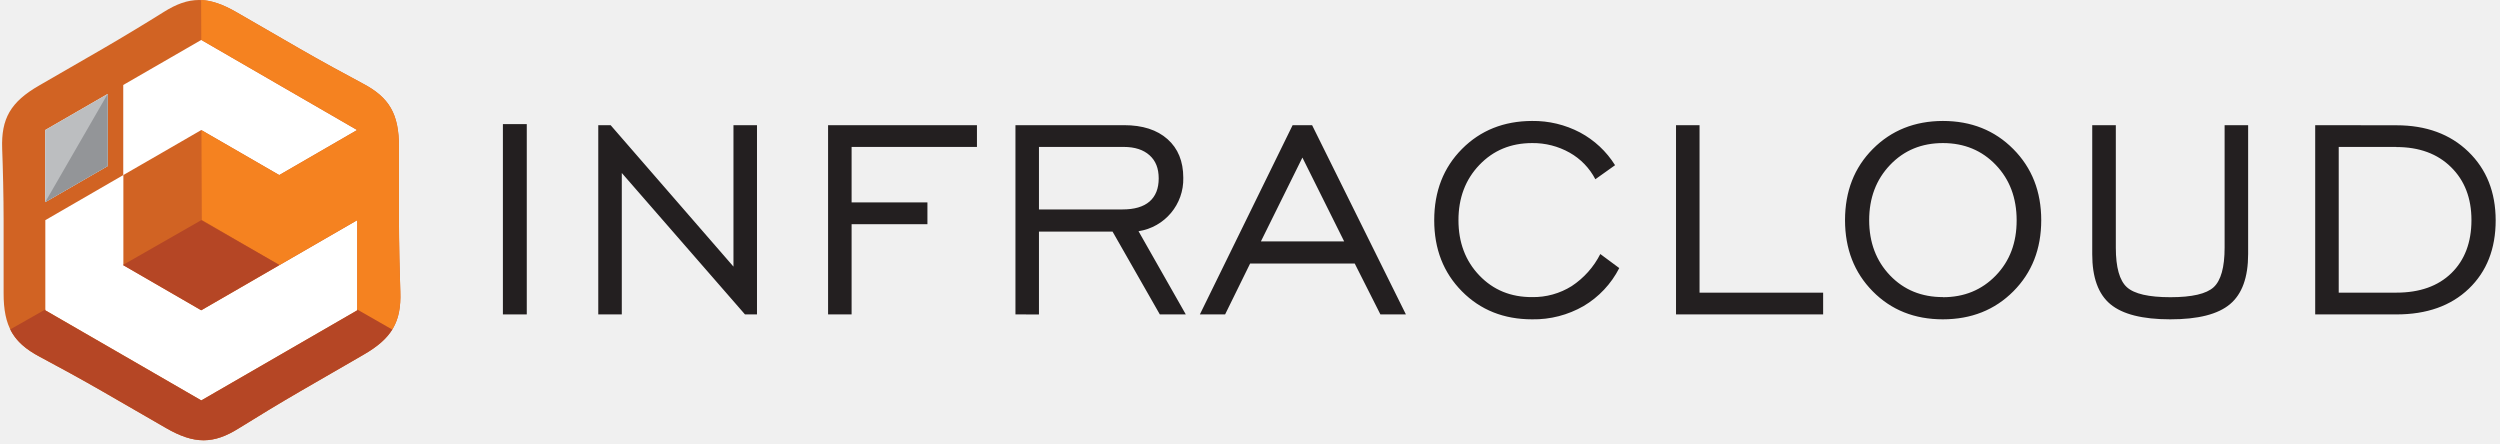
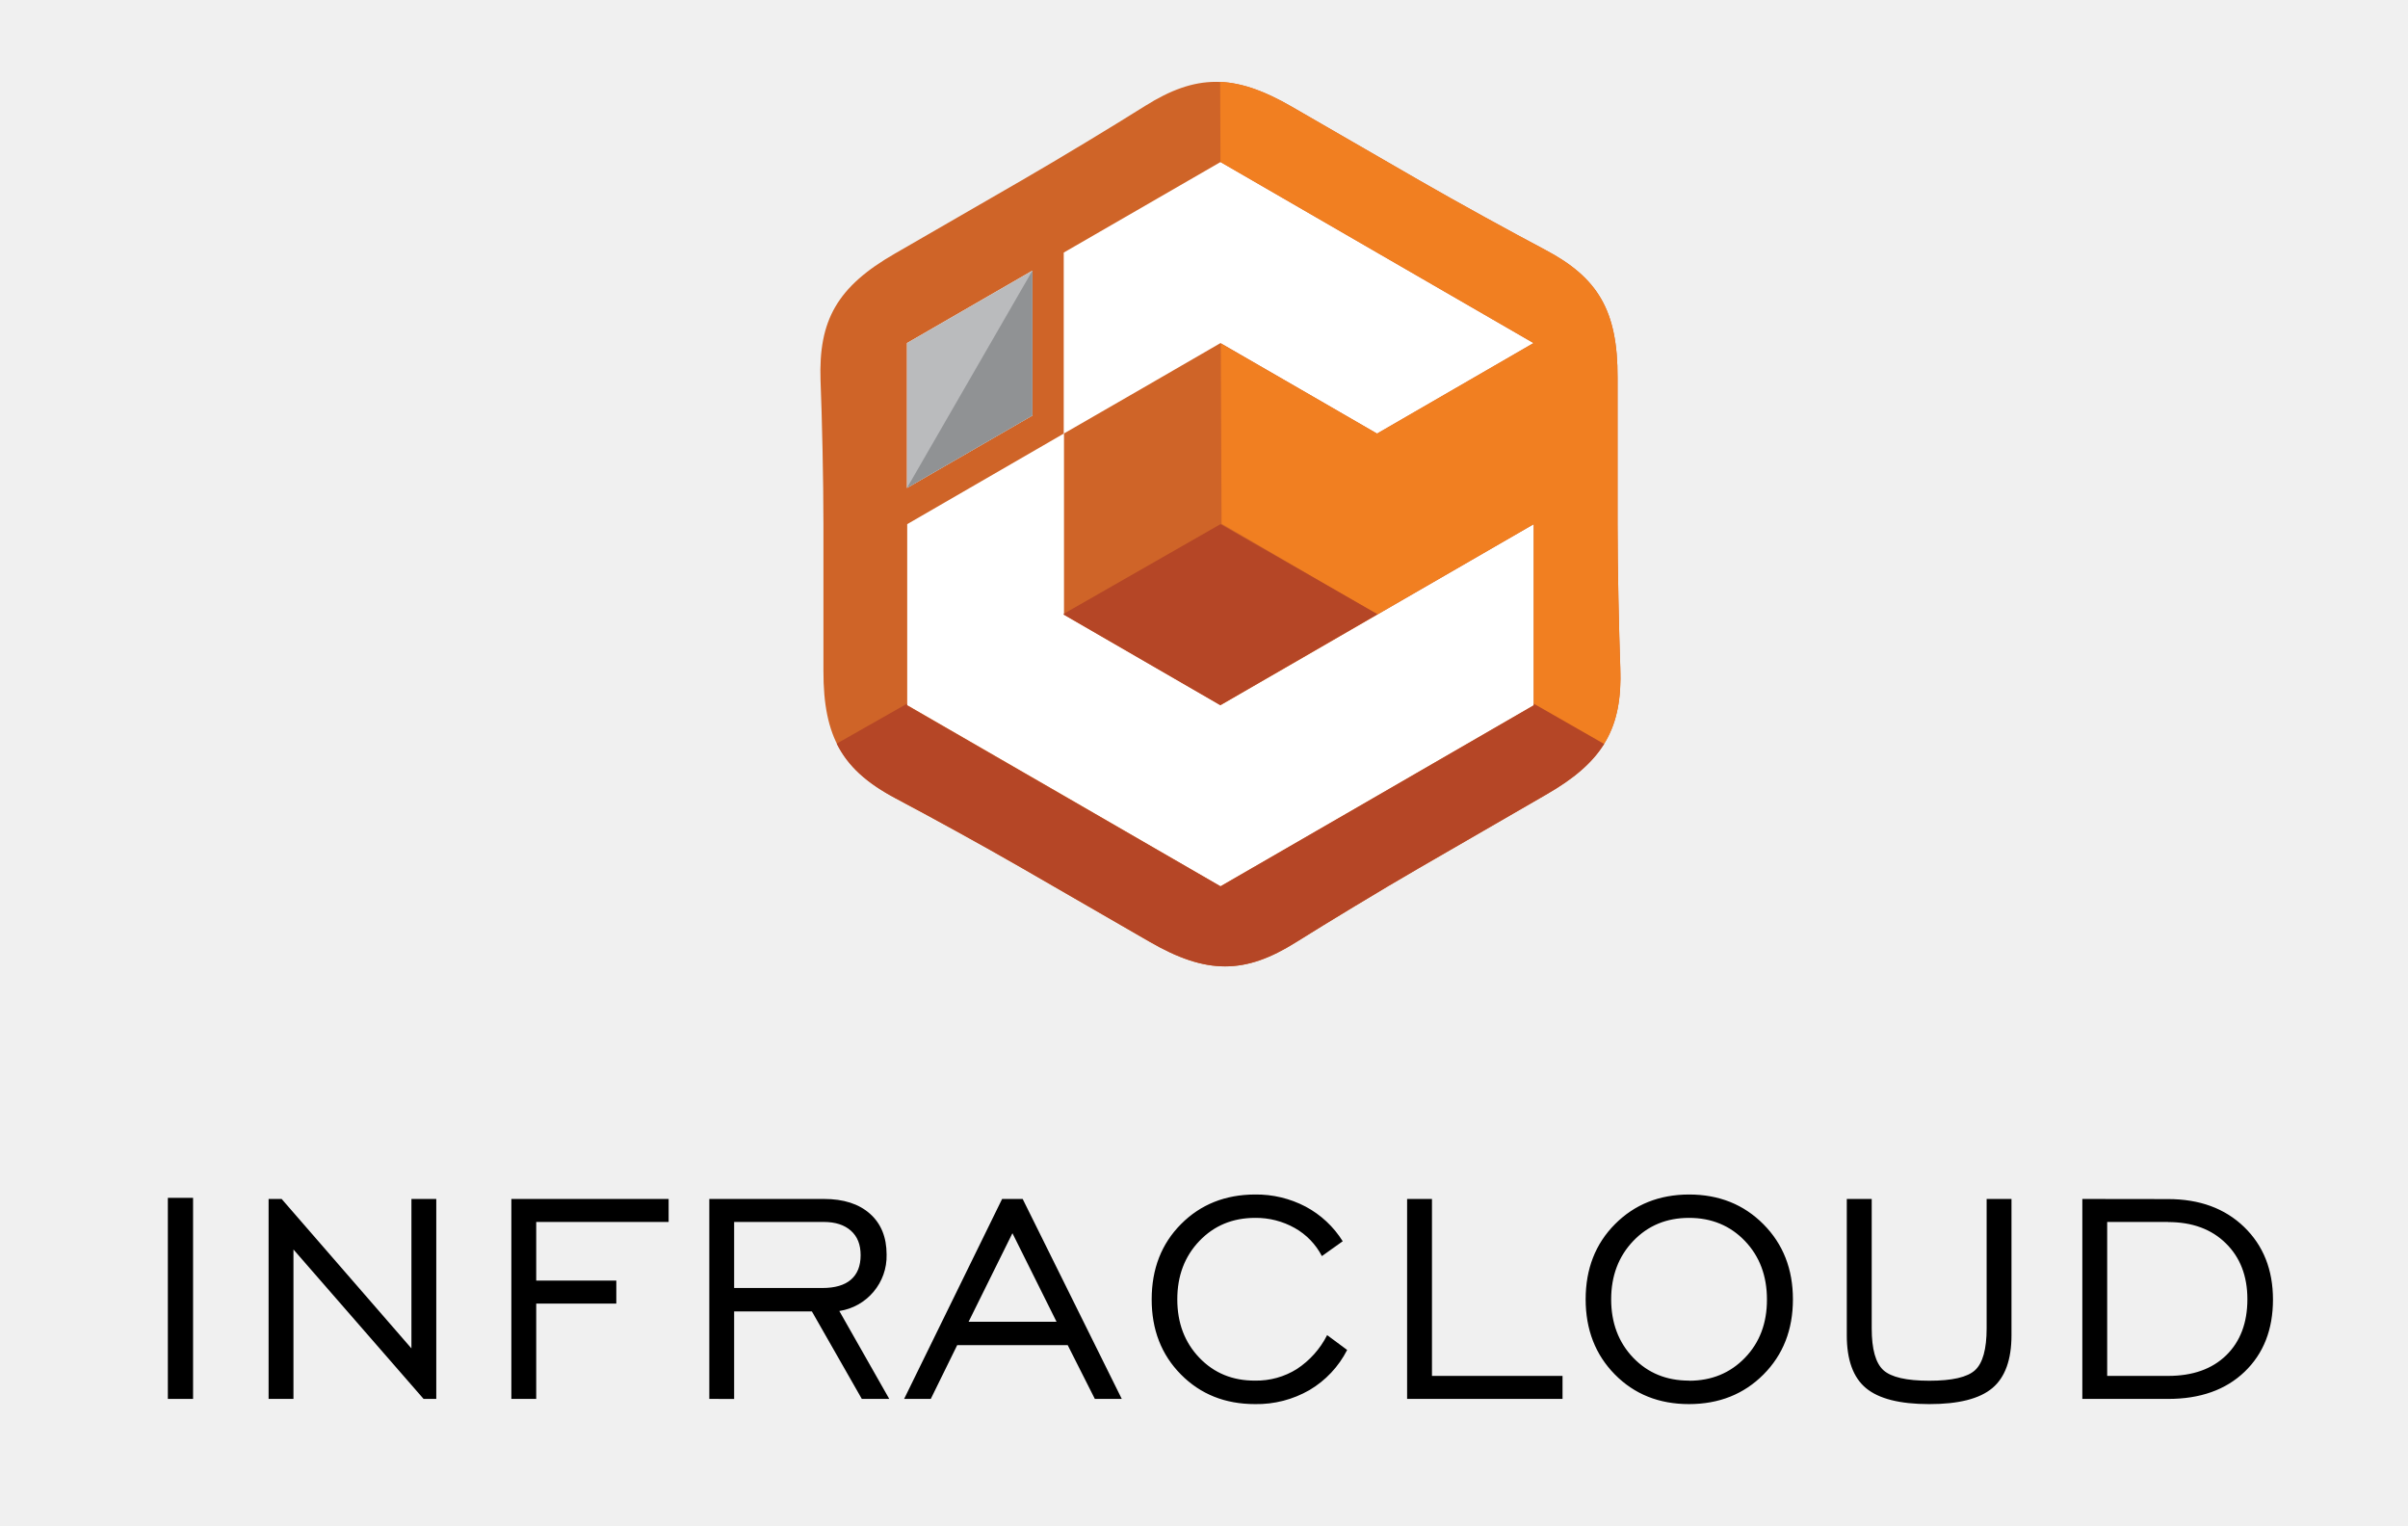
- <svg xmlns="http://www.w3.org/2000/svg" width="231" height="41" fill="none" viewBox="0 0 231 41">
-   <path fill="#fff" fill-rule="evenodd" d="M18.6.826l8.45 4.88 8.45 4.878v19.514l-8.45 4.878-8.45 4.88-8.45-4.88-8.45-4.878V10.584l8.45-4.878L18.6.826z" clip-rule="evenodd" />
-   <path fill="#D16323" fill-rule="evenodd" d="M21.898 1.154l5.834 3.37c1.774 1.022 4.314 2.414 5.8 3.2 2.42 1.276 3.344 2.788 3.332 5.876v6.738c0 2.048.066 4.942.126 6.618.1 2.742-.742 4.294-3.424 5.83l-5.834 3.374c-1.774 1.024-4.248 2.528-5.67 3.418-2.324 1.456-4.09 1.504-6.76-.05L9.466 36.16c-1.774-1.024-4.314-2.416-5.8-3.2-2.42-1.286-3.342-2.79-3.332-5.882v-6.736c0-2.05-.066-4.942-.134-6.62-.092-2.742.75-4.294 3.432-5.83l5.834-3.368c1.774-1.026 4.248-2.524 5.67-3.42 2.326-1.456 4.09-1.504 6.762.05zM18.6 3.688l-7.212 4.164v8.326L15 14.096l3.6-2.082 3.6 2.082 3.6 2.082 7.2-4.164-7.2-4.162-7.2-4.164zM4.178 18.676l5.768-3.33V8.684l-5.768 3.33v6.662zm7.21-2.498l-7.2 4.164v8.326l7.21 4.162L18.6 37l7.21-4.164 7.2-4.162v-8.332l-7.2 4.162-3.6 2.082-3.61 2.082-3.6-2.082-3.6-2.082v-8.326h-.012z" clip-rule="evenodd" />
-   <path fill="#F58220" fill-rule="evenodd" d="M21.898 1.154l5.834 3.368c1.774 1.024 4.314 2.416 5.8 3.2 2.42 1.278 3.344 2.79 3.332 5.878v6.738c0 2.048.066 4.942.126 6.618.054 1.476-.166 2.6-.8 3.576l-3.2-1.858h.018v-8.332l-7.2 4.154-7.16-4.172-.034-8.29 3.586 2.062 3.6 2.082 7.2-4.164-7.2-4.162-7.2-4.164L18.584 0c1.016.048 2.06.426 3.314 1.154z" clip-rule="evenodd" />
-   <path fill="#B54625" fill-rule="evenodd" d="M36.254 30.44c-.538.874-1.4 1.614-2.688 2.35l-5.834 3.37c-1.774 1.024-4.248 2.528-5.67 3.418-2.324 1.456-4.09 1.504-6.76-.05L9.466 36.16c-1.774-1.024-4.314-2.416-5.8-3.2-1.324-.702-2.2-1.47-2.722-2.524L4.178 28.6v.078l7.21 4.162L18.6 37l7.21-4.164 7.2-4.162V28.6l3.234 1.85.01-.01zM18.6 20.342l-7.212 4.124v.038l3.6 2.082 3.6 2.082 3.6-2.082 3.6-2.082.034-.02-7.222-4.142z" clip-rule="evenodd" />
-   <path fill="#BCBEC0" fill-rule="evenodd" d="M4.178 18.676l5.768-3.33V8.684l-5.768 3.33v6.662z" clip-rule="evenodd" />
-   <path fill="#939598" fill-rule="evenodd" d="M4.178 18.676l5.768-3.33V8.684l-5.768 9.992z" clip-rule="evenodd" />
-   <path fill="#231F20" d="M46.468 11.468H48.674V29.052H46.468z" />
-   <path fill="#231F20" fill-rule="evenodd" d="M55.28 29.052V11.566h1.142l11.35 13.068V11.566h2.174v17.486h-1.11L57.454 15.984v13.068H55.28zM76.514 29.052V11.566H90.27v2.01H78.688v5.126h7.006v2.012h-7.006v8.338h-2.174zM96 19.352h7.722c1.098 0 1.932-.244 2.494-.73.562-.486.848-1.2.848-2.136 0-.936-.28-1.634-.848-2.142s-1.358-.768-2.386-.768H96v5.776zm-2.172 9.7V11.566h10.036c1.708 0 3.047.43 4.016 1.292.969.861 1.455 2.05 1.456 3.568.061 2.453-1.711 4.568-4.136 4.938l4.368 7.688h-2.4L102.8 21.4H96v7.656l-2.172-.004zM116.508 22.304h7.692l-3.858-7.744-3.834 7.744zm-5.64 6.748l8.57-17.486h1.8l8.668 17.486h-2.356l-2.374-4.704h-9.664l-2.312 4.704h-2.332zM147.868 23.472l1.752 1.298c-.744 1.46-1.888 2.677-3.298 3.51-1.444.83-3.086 1.255-4.752 1.226-2.619 0-4.782-.863-6.49-2.59-1.708-1.727-2.561-3.917-2.558-6.57 0-2.667.855-4.86 2.564-6.58 1.709-1.72 3.869-2.583 6.478-2.59 1.54-.02 3.06.345 4.424 1.06 1.328.708 2.446 1.752 3.244 3.028l-1.822 1.298c-.535-1.032-1.361-1.886-2.374-2.456-1.057-.595-2.253-.9-3.466-.886-1.964 0-3.59.674-4.878 2.022-1.288 1.348-1.931 3.05-1.93 5.104 0 2.06.643 3.762 1.93 5.106 1.287 1.344 2.913 2.01 4.878 2 1.291.022 2.56-.33 3.654-1.016 1.125-.74 2.037-1.762 2.644-2.964zM154.864 29.052V11.566h2.174v15.476h11.42v2.01h-13.594zM179.526 27.462c1.963 0 3.59-.667 4.882-2 1.292-1.333 1.935-3.035 1.93-5.106 0-2.064-.642-3.774-1.924-5.114-1.282-1.34-2.914-2.022-4.888-2.022-1.974 0-3.6.676-4.884 2.022-1.284 1.346-1.93 3.05-1.93 5.104 0 2.054.644 3.764 1.93 5.106s2.92 2 4.884 2v.01zm0 2.044c-2.623 0-4.785-.863-6.488-2.59-1.703-1.727-2.555-3.917-2.558-6.57 0-2.667.856-4.86 2.568-6.58 1.712-1.72 3.869-2.583 6.472-2.59 2.619 0 4.789.867 6.51 2.6s2.581 3.923 2.58 6.57c0 2.656-.858 4.846-2.574 6.57-1.716 1.724-3.888 2.587-6.516 2.59h.006zM195.502 11.566v11.322c0 1.812.341 3.029 1.022 3.65.682.616 2.018.924 4.018.924s3.33-.308 4-.924c.67-.616 1.012-1.838 1.012-3.65V11.566h2.174v11.906c0 2.152-.558 3.697-1.676 4.634-1.117.937-2.959 1.404-5.526 1.4-2.564 0-4.406-.467-5.528-1.4-1.121-.933-1.68-2.478-1.676-4.634V11.566h2.18zM221.424 13.576h-5.326V27.04h5.326c2.152 0 3.85-.6 5.082-1.8 1.232-1.2 1.856-2.844 1.856-4.904 0-2.028-.63-3.66-1.888-4.894-1.254-1.238-2.942-1.856-5.05-1.856v-.01zm0-2c2.752 0 4.968.813 6.65 2.438 1.681 1.625 2.523 3.74 2.526 6.344 0 2.628-.828 4.735-2.482 6.32-1.655 1.585-3.886 2.377-6.694 2.374h-7.5V11.566l7.5.01z" clip-rule="evenodd" />
+ <svg xmlns="http://www.w3.org/2000/svg" id="Layer_1" viewBox="0 0 1121 710">
+   <defs>
+     <style>.cls-1{fill:#cf6428;}.cls-1,.cls-2,.cls-3,.cls-4,.cls-5,.cls-6,.cls-7,.cls-8{stroke-width:0px;}.cls-1,.cls-2,.cls-3,.cls-4,.cls-5,.cls-6,.cls-8{fill-rule:evenodd;}.cls-2{fill:#fff;}.cls-3{fill:#f17f21;}.cls-4{fill:#b54626;}.cls-5{fill:#909294;}.cls-6{fill:#babbbd;}</style>
+   </defs>
+   <path class="cls-2" d="m568.188,46.458l85.514,49.385,85.514,49.365v197.481l-85.514,49.365-85.514,49.386-85.514-49.386-85.514-49.365v-197.481l85.514-49.365,85.514-49.385Z" />
+   <path class="cls-1" d="m601.563,49.777l59.04,34.104c17.953,10.343,43.658,24.43,58.696,32.384,24.49,12.913,33.841,28.214,33.72,59.465v68.188c0,20.726.668,50.013,1.275,66.974,1.012,27.749-7.509,43.455-34.651,58.999l-59.04,34.145c-17.953,10.363-42.99,25.583-57.38,34.59-23.519,14.735-41.391,15.22-68.411-.506l-59.06-34.084c-17.953-10.363-43.658-24.45-58.696-32.384-24.49-13.014-33.821-28.235-33.72-59.526v-68.168c0-20.746-.668-50.013-1.356-66.994-.931-27.749,7.59-43.455,34.732-58.999l59.04-34.084c17.953-10.383,42.99-25.543,57.38-34.61,23.539-14.735,41.391-15.22,68.431.506Zm-33.376,25.644l-72.985,42.14v84.259l36.553-21.07,36.432-21.07,36.432,21.07,36.432,21.07,72.864-42.14-72.864-42.119-72.864-42.14Zm-145.95,151.678l58.372-33.7v-67.419l-58.372,33.7v67.419Zm72.965-25.28l-72.864,42.14v84.259l72.965,42.119,72.884,42.2,72.965-42.14,72.864-42.119v-84.32l-72.864,42.119-36.432,21.07-36.533,21.07-36.432-21.07-36.432-21.07v-84.259s-.121,0-.121 0Z" />
+   <path class="cls-3" d="m601.563,49.777l59.04,34.084c17.953,10.363,43.658,24.45,58.696,32.384,24.49,12.933,33.841,28.235,33.72,59.485v68.188c0,20.726.668,50.013,1.275,66.974.546,14.937-1.68,26.312-8.096,36.189l-32.384-18.803h.182v-84.32l-72.864,42.038-72.459-42.221-.344-83.895,36.29,20.867,36.432,21.07,72.864-42.14-72.864-42.119-72.864-42.14-.162-37.322c10.282.486,20.847,4.311,33.538,11.678Z" />
+   <path class="cls-4" d="m746.846,346.151c-5.445,8.845-14.168,16.334-27.202,23.782l-59.04,34.104c-17.953,10.363-42.99,25.583-57.38,34.59-23.519,14.735-41.391,15.22-68.411-.506l-59.06-34.084c-17.953-10.363-43.658-24.45-58.696-32.384-13.399-7.104-22.264-14.876-27.547-25.543l32.728-18.58v.789l72.965,42.119,72.985,42.099,72.965-42.14,72.864-42.119v-.749l32.728,18.722.101-.101Zm-178.658-102.192l-72.985,41.735v.385l36.432,21.07,36.432,21.07,36.432-21.07,36.432-21.07.344-.202-73.086-41.917Z" />
+   <path class="cls-6" d="m422.237,227.1l58.372-33.7v-67.419l-58.372,33.7v67.419Z" />
+   <path class="cls-5" d="m422.237,227.1l58.372-33.7v-67.419s-58.372,101.119-58.372,101.119Z" />
+   <path class="cls-7" d="m78.143,557.527h11.741v93.587h-11.741v-93.587Z" />
+   <path class="cls-8" d="m125.043,651.114v-93.065h6.078l60.408,69.551v-69.551h11.571v93.065h-5.908l-60.578-69.551v69.551h-11.571Zm113.013,0v-93.065h73.213v10.698h-61.642v27.282h37.288v10.708h-37.288v44.377s-11.571,0-11.571-0Zm103.71-51.626h41.099c5.844,0,10.283-1.299,13.274-3.885,2.991-2.587,4.513-6.387,4.513-11.368s-1.49-8.697-4.513-11.4c-3.023-2.704-7.228-4.088-12.699-4.088h-41.673s0,30.741,0,30.741Zm-11.56,51.626v-93.065h53.414c9.09,0,16.217,2.289,21.374,6.876,5.157,4.582,7.744,10.911,7.749,18.99.325,13.056-9.106,24.312-22.013,26.281l23.248,40.918h-12.773l-23.248-40.726h-36.191v40.747s-11.56-.021-11.56-.021Zm120.709-35.915h40.939l-20.533-41.216-20.406,41.216Zm-30.018,35.915l45.612-93.065h9.58l46.133,93.065h-12.539l-12.635-25.036h-51.434l-12.305,25.036h-12.412Zm196.924-29.698l9.325,6.908c-3.96,7.771-10.048,14.248-17.553,18.681-7.685,4.417-16.425,6.679-25.291,6.525-13.939,0-25.451-4.593-34.542-13.785-9.09-9.192-13.63-20.847-13.614-34.967,0-14.194,4.551-25.866,13.646-35.021,9.096-9.154,20.592-13.747,34.478-13.785,8.196-.106,16.286,1.836,23.546,5.642,7.068,3.768,13.018,9.325,17.265,16.116l-9.697,6.908c-2.847-5.493-7.244-10.038-12.635-13.071-5.626-3.167-11.991-4.79-18.447-4.716-10.453,0-19.107,3.587-25.962,10.762-6.855,7.174-10.277,16.233-10.272,27.165,0,10.964,3.422,20.022,10.272,27.175,6.85,7.153,15.504,10.698,25.962,10.645,6.871.117,13.625-1.756,19.448-5.407,5.988-3.938,10.841-9.378,14.072-15.775h0Zm37.235,29.698v-93.065h11.571v82.367h60.78v10.698h-72.351Zm131.258-8.462c10.448,0,19.107-3.55,25.983-10.645,6.876-7.095,10.299-16.153,10.272-27.176,0-10.985-3.417-20.086-10.24-27.218-6.823-7.132-15.509-10.762-26.015-10.762s-19.16,3.598-25.994,10.762c-6.834,7.164-10.272,16.233-10.272,27.165s3.428,20.033,10.272,27.176c6.844,7.142,15.541,10.645,25.994,10.645v.053Zm0,10.879c-13.96,0-25.467-4.593-34.531-13.785-9.064-9.192-13.598-20.847-13.614-34.967,0-14.194,4.556-25.866,13.668-35.021,9.112-9.154,20.592-13.747,34.446-13.785,13.939,0,25.488,4.614,34.648,13.838,9.16,9.223,13.737,20.879,13.731,34.967,0,14.136-4.567,25.792-13.7,34.967-9.133,9.176-20.693,13.769-34.68,13.785h.032Zm85.029-95.482v60.259c0,9.644,1.815,16.121,5.439,19.426,3.63,3.279,10.74,4.918,21.385,4.918s17.723-1.639,21.289-4.918c3.566-3.279,5.386-9.782,5.386-19.426v-60.259h11.571v63.367c0,11.454-2.97,19.676-8.92,24.663-5.945,4.987-15.749,7.472-29.411,7.451-13.646,0-23.45-2.486-29.422-7.451-5.966-4.966-8.941-13.189-8.92-24.663v-63.367h11.603Zm137.964,10.698h-28.346v71.659h28.346c11.453,0,20.491-3.193,27.048-9.58,6.557-6.387,9.878-15.137,9.878-26.1,0-10.794-3.353-19.48-10.048-26.047-6.674-6.589-15.658-9.878-26.877-9.878v-.053Zm0-10.645c14.647,0,26.441,4.327,35.393,12.976,8.947,8.649,13.428,19.905,13.444,33.764,0,13.987-4.407,25.201-13.21,33.637-8.808,8.436-20.682,12.651-35.627,12.635h-39.917v-93.065l39.917.053Z" />
</svg>
